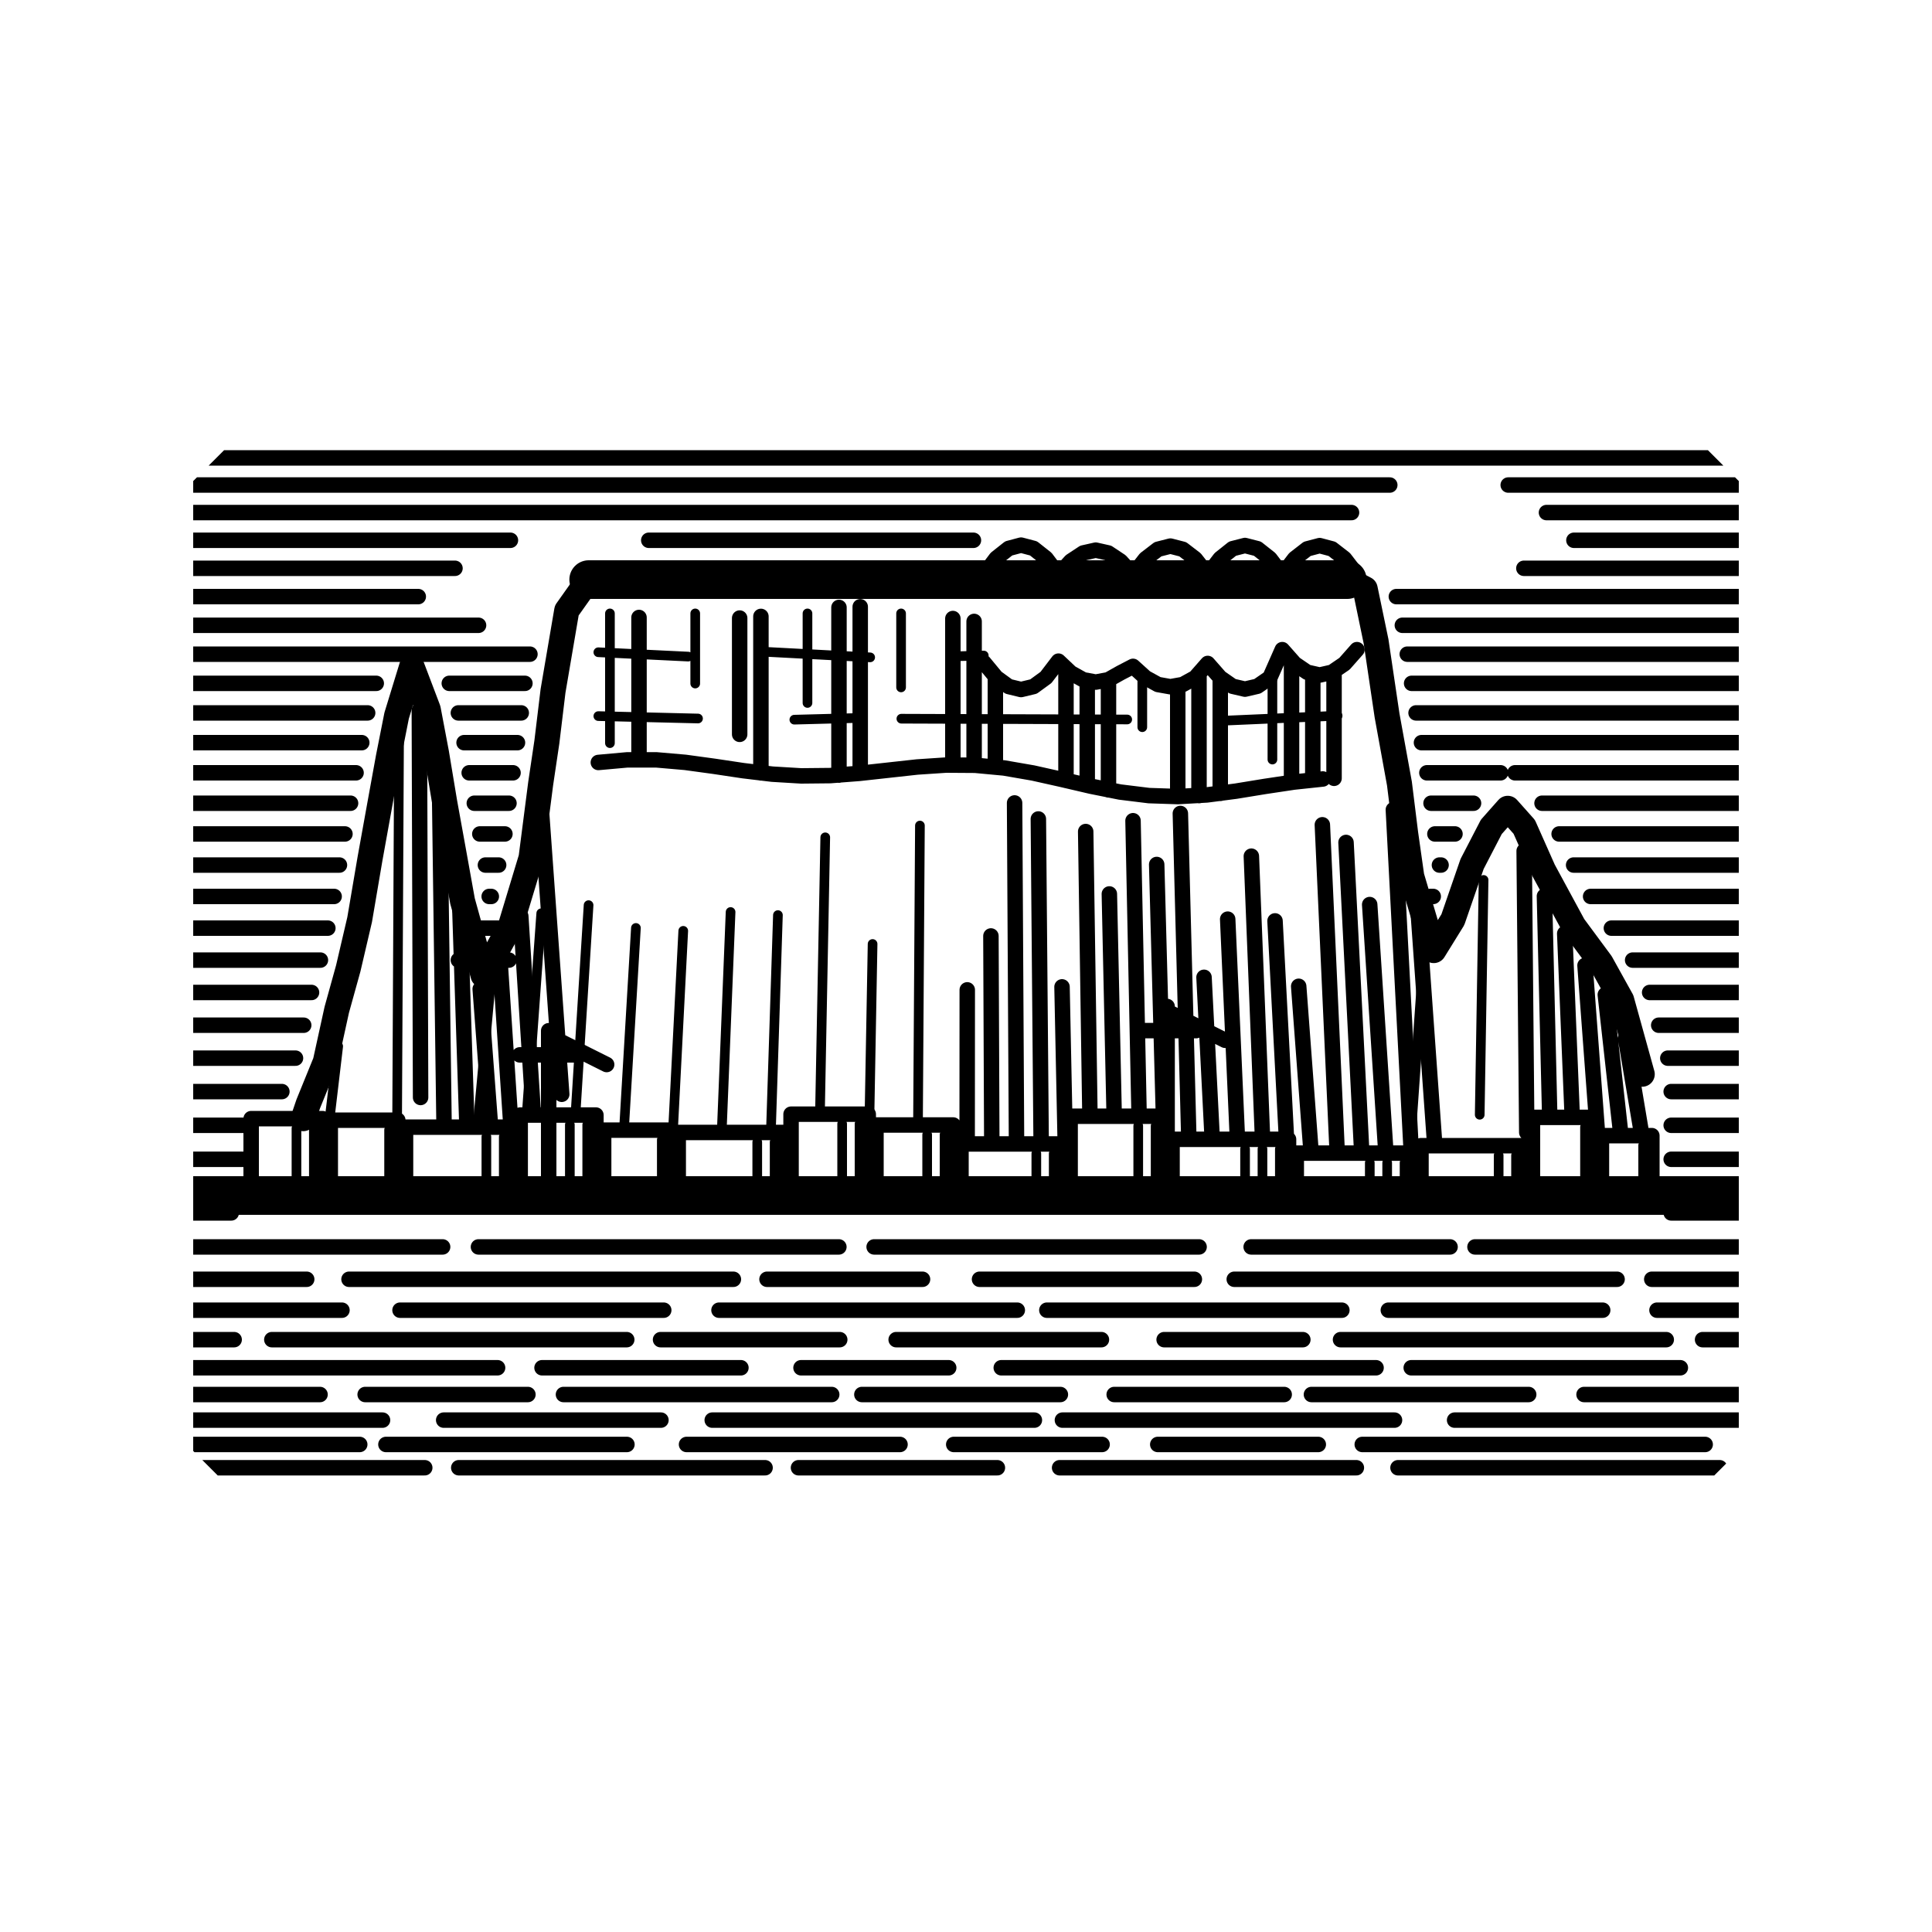
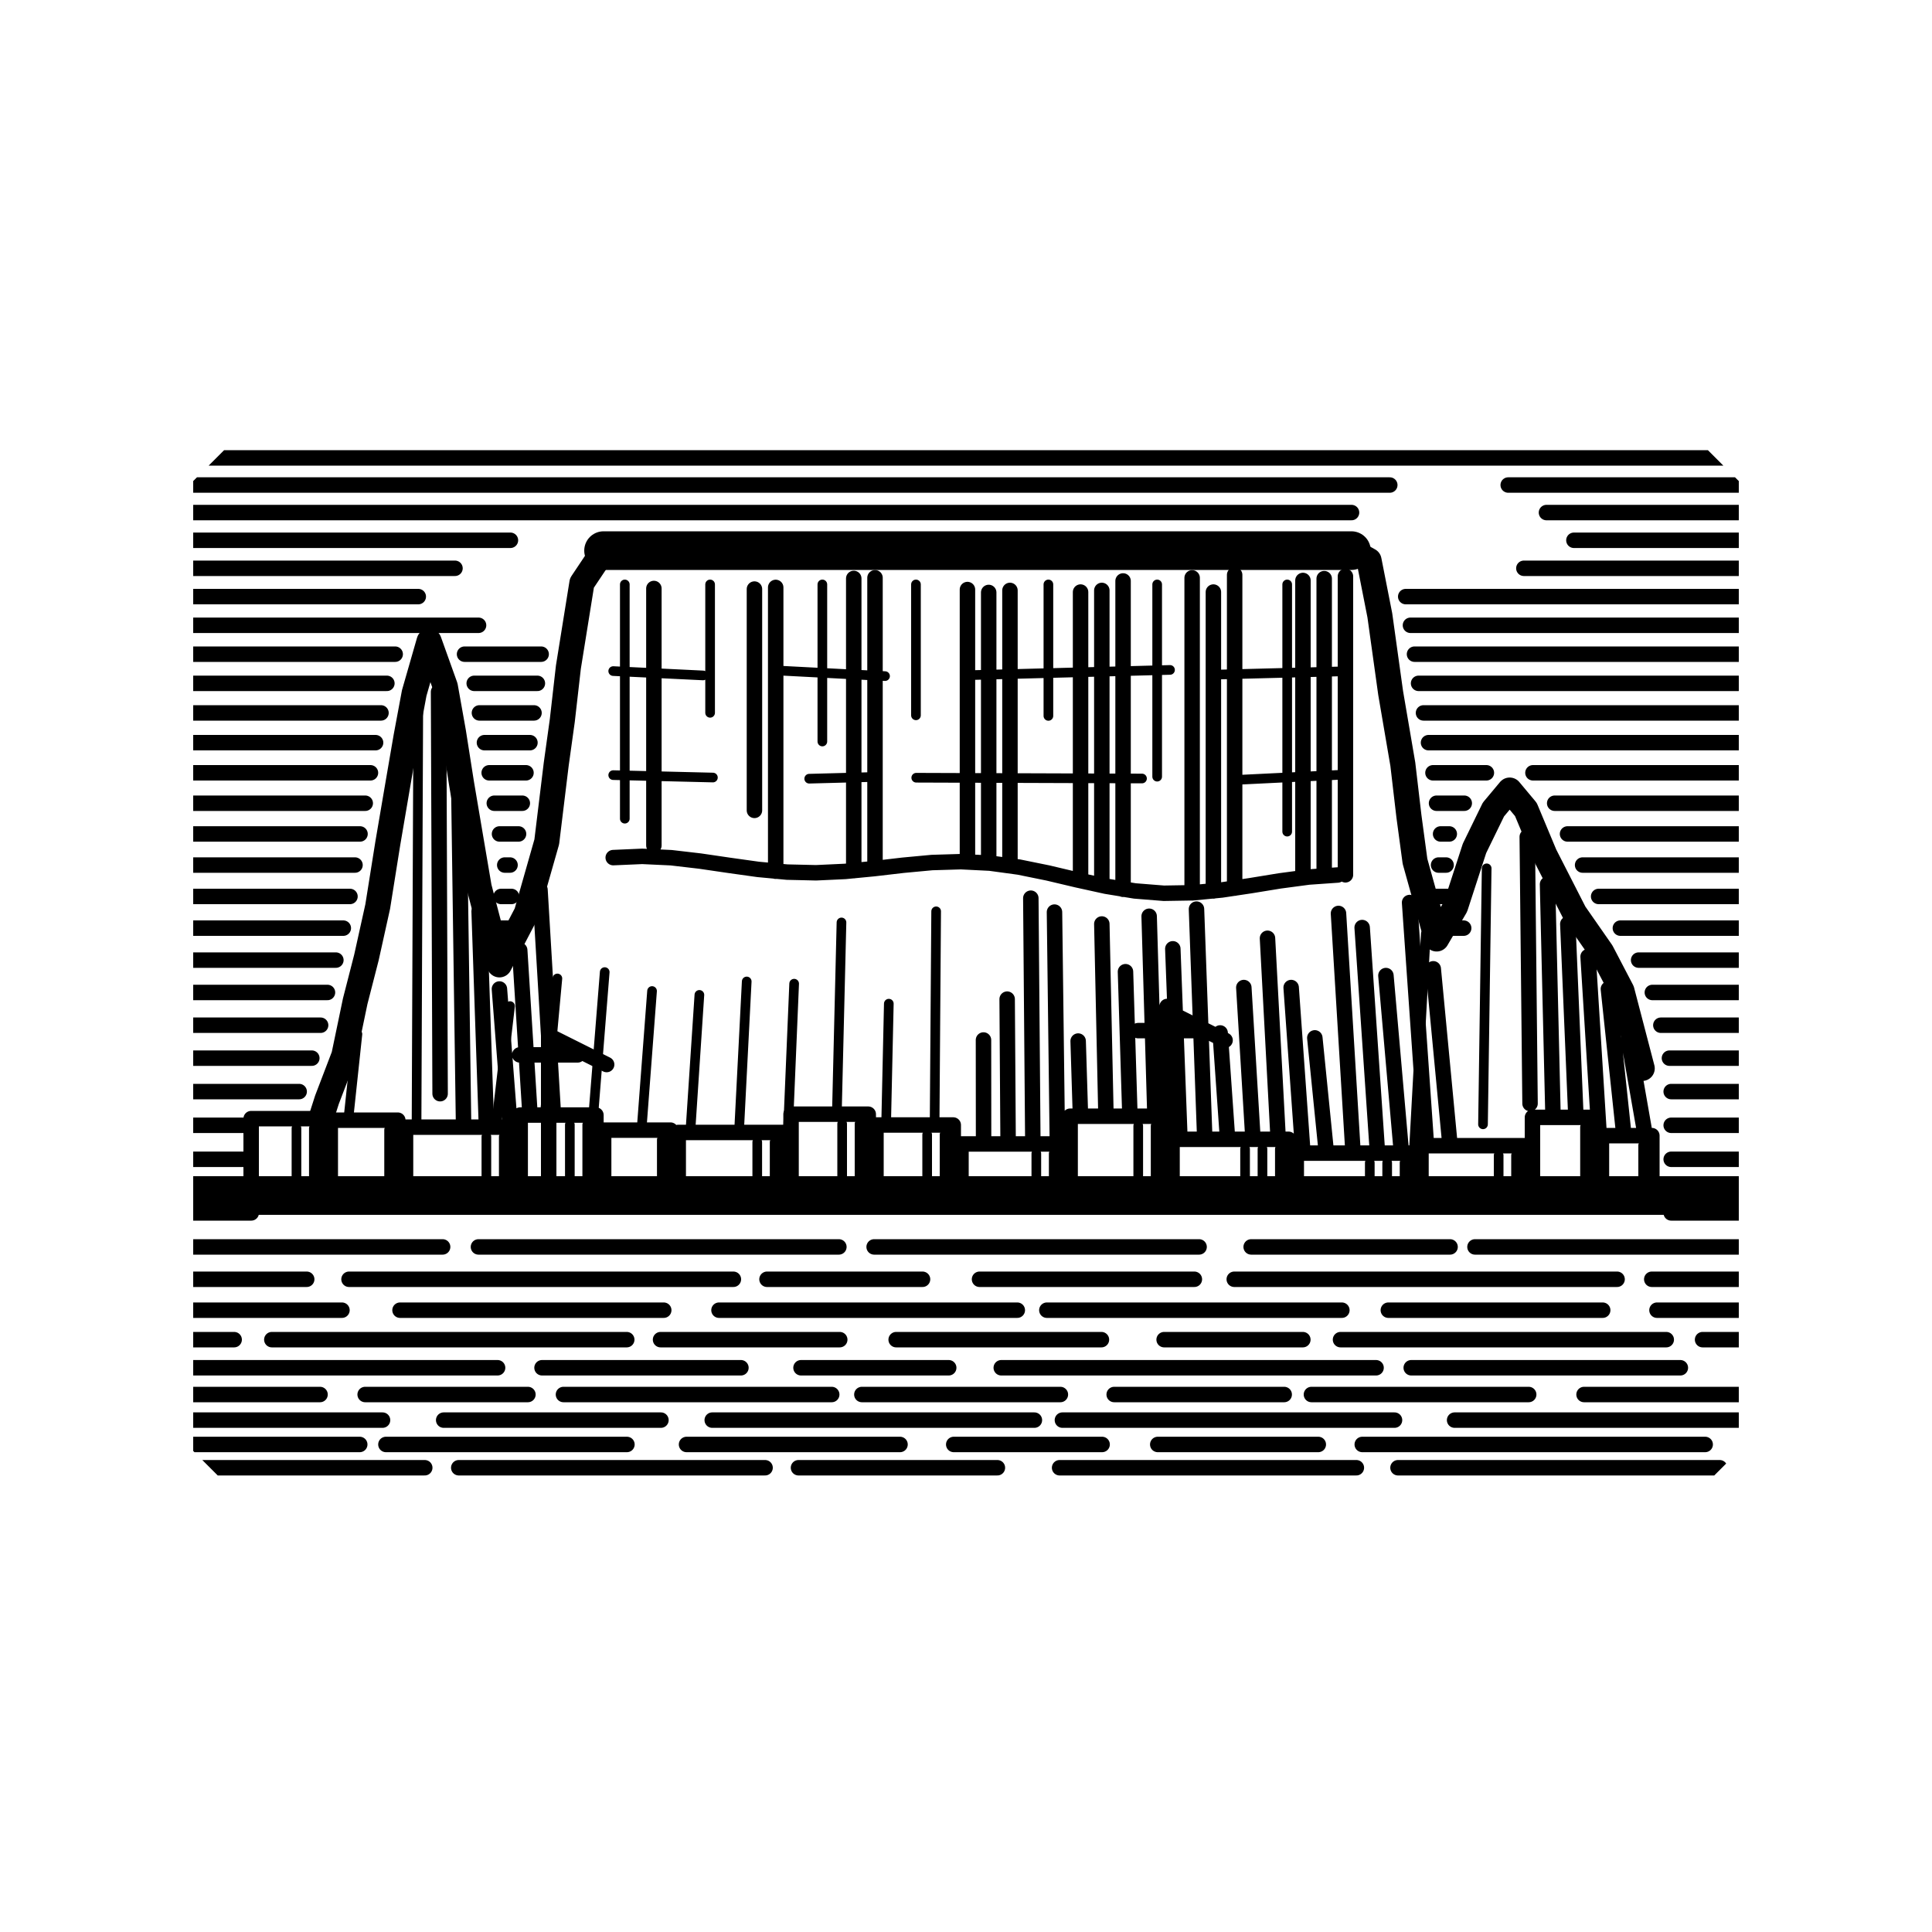
<svg xmlns="http://www.w3.org/2000/svg" viewBox="0 0 200 200">
  <defs>
    <clipPath id="w">
      <path d="M23.8 46L176.2 46L180 49.8L180 150.2L176.2 154L23.8 154L20 150.2L20 49.8Z" />
    </clipPath>
  </defs>
  <g clip-path="url(#w)" fill="none" stroke="#000" stroke-linecap="round" stroke-linejoin="round">
-     <path d="M63.14 63.5L63.14 76.93M71.97 63.5L71.97 70.76M83.59 63.5L83.59 72.77M93.28 63.5L93.28 71.16M107 71.06L107 71.09M118.25 69.85L118.25 75.28M131.72 69.57L131.72 78.63M61.94 67.52L71.24 67.97M78.55 67.44L90.08 68.05M98.47 67.95L101.84 67.86M132.55 67.7L133.13 67.68M61.94 74.13L72.26 74.38M82.23 74.5L88.64 74.33M93.31 74.4L116.69 74.48M126.55 74.61L138.47 74.09M51.13 98.19L49.43 116.68M56.03 94.54L54.52 115.43M60.93 93.7L59.57 115.43M65.83 96.06L64.59 116.99M70.73 96.36L69.41 122.05M75.63 94.41L74.71 117.23M80.53 94.73L79.8 117.23M85.43 86.68L84.88 115.34M90.33 97.72L89.88 122.54M95.23 85.46L95.03 116.46M35.01 108.31L33.79 118.61M41.31 76.23L41.11 115.96M147.28 100.21L145.93 119.37M153.58 91.09L153.18 115.4M32.49 116.8L32.49 124M30.69 116.8L30.69 124M40.28 116.96L40.28 124M52.15 117.68L52.15 124M50.35 117.68L50.35 124M60.79 116.43L60.79 124M58.99 116.43L58.99 124M68.51 117.99L68.51 124M80.19 118.23L80.19 124M78.39 118.23L78.39 124M88.98 116.34L88.98 124M87.18 116.34L87.18 124M97.78 117.46L97.78 124M95.98 117.46L95.98 124M109.08 119.42L109.08 124M107.28 119.42L107.28 124M119.63 116.55L119.63 124M117.83 116.55L117.83 124M132.49 118.94L132.49 124M130.69 118.94L130.69 124M128.89 118.94L128.89 124M145.4 120.37L145.4 124M143.6 120.37L143.6 124M141.8 120.37L141.8 124M156.94 119.6L156.94 124M155.14 119.6L155.14 124M164.08 116.67L164.08 124M170.1 118.56L170.1 124" stroke-width="1" />
-     <path d="M20 47.4L180 47.4M20 50.21L143.87 50.21M156.13 50.21L180 50.21M20 53.06L139.91 53.06M160.09 53.06L180 53.06M20 55.93L52.84 55.93M67.16 55.93L100.77 55.93M162.93 55.93L180 55.93M20 58.83L47.1 58.83M157.75 58.83L180 58.83M20 61.76L43.3 61.76M144.55 61.76L180 61.76M20 64.73L49.54 64.73M145.17 64.73L180 64.73M20 67.72L54.86 67.72M145.68 67.72L180 67.72M20 70.74L38.95 70.74M46.51 70.74L54.34 70.74M146.13 70.74L180 70.74M20 73.8L38.06 73.8M47.45 73.8L53.96 73.8M146.59 73.8L180 73.8M20 76.88L37.45 76.88M48.04 76.88L53.57 76.88M147.15 76.88L180 76.88M20 80L36.86 80M48.57 80L53.11 80M147.71 80L155.34 80M156.83 80L180 80M20 83.15L36.29 83.15M49.1 83.15L52.69 83.15M148.14 83.15L152.54 83.15M159.63 83.15L180 83.15M20 86.33L35.71 86.33M49.67 86.33L52.27 86.33M148.54 86.33L150.62 86.33M161.4 86.33L180 86.33M20 89.55L35.14 89.55M50.25 89.55L51.62 89.55M149.01 89.55L149.18 89.55M162.9 89.55L180 89.55M20 92.8L34.59 92.8M50.64 92.8L50.86 92.8M148.06 92.8L148.37 92.8M164.66 92.8L180 92.8M20 96.08L33.94 96.08M49.29 96.08L51.77 96.08M166.81 96.08L180 96.08M20 99.39L33.17 99.39M47.45 99.39L52.69 99.39M169.01 99.39L180 99.39M20 102.74L32.25 102.74M170.77 102.74L180 102.74M20 106.13L31.44 106.13M171.71 106.13L180 106.13M20 109.54L30.59 109.54M172.65 109.54L180 109.54M20 113L29.18 113M173 113L180 113M20 116.49L25.2 116.49M173 116.49L180 116.49M20 120.01L25.2 120.01M173 120.01L180 120.01M20 123.57L24.88 123.57M173 123.57L180 123.57M20 125.56L23.94 125.56M173 125.56L180 125.56M20 129.08L45.82 129.08M49.53 129.08L86.84 129.08M90.49 129.08L124.13 129.08M129.52 129.08L150.11 129.08M152.69 129.08L180 129.08M20 132.43L31.75 132.43M36.13 132.43L75.92 132.43M79.4 132.43L95.5 132.43M101.4 132.43L123.64 132.43M127.77 132.43L167.4 132.43M170.99 132.43L180 132.43M20 135.63L35.4 135.63M41.41 135.63L68.71 135.63M74.43 135.63L105.31 135.63M108.37 135.63L138.91 135.63M143.72 135.63L165.91 135.63M171.53 135.63L180 135.63M20 138.68L24.24 138.68M28.14 138.68L64.88 138.68M68.38 138.68L86.93 138.68M92.77 138.68L114.02 138.68M120.51 138.68L134.87 138.68M138.77 138.68L172.49 138.68M176.25 138.68L180 138.68M20 141.59L51.51 141.59M56.11 141.59L76.7 141.59M82.92 141.59L98.21 141.59M103.65 141.59L142.45 141.59M146.09 141.59L173.95 141.59M20 144.36L33.13 144.36M37.8 144.36L54.65 144.36M58.33 144.36L86.1 144.36M89.22 144.36L109.77 144.36M115.34 144.36L132.94 144.36M135.76 144.36L158.25 144.36M163.98 144.36L180 144.36M20 147.01L39.6 147.01M45.93 147.01L68.42 147.01M73.73 147.01L107.08 147.01M109.98 147.01L144.36 147.01M150.58 147.01L180 147.01M20 149.53L37.24 149.53M39.95 149.53L64.9 149.53M71.07 149.53L93.17 149.53M98.73 149.53L114.09 149.53M119.85 149.53L136.47 149.53M141.02 149.53L176.52 149.53M20 151.94L43.97 151.94M47.49 151.94L79.2 151.94M82.66 151.94L103.25 151.94M109.69 151.94L140.41 151.94M144.72 151.94L178.02 151.94M66.15 63.92L66.15 77.92M76.57 63.98L76.57 76.02M78.77 63.81L78.77 80.01M86.85 62.88L86.85 80.24M89.05 62.81L89.05 80.05M98.64 64.03L98.64 79.18M100.84 64.33L100.84 79.21M103.04 70.02L103.04 79.39M110.35 69.17L110.35 80.79M112.55 70.44L112.55 81.3M114.75 70.35L114.75 81.77M121.92 70.95L121.92 82.46M124.12 69.71L124.12 82.36M126.32 70.16L126.32 82.13M133.7 68.34L133.7 80.9M135.9 69.72L135.9 80.73M138.1 69.45L138.1 80.57M100.13 102.47L100.12 118.42M102.58 96.89L102.67 118.42M105.03 83.12L105.23 118.42M107.49 84.78L107.78 118.42M109.94 102.16L110.39 124M112.39 86.08L112.83 115.55M114.84 92.54L115.34 115.55M117.29 84.96L117.92 115.55M119.74 89.49L120.44 115.55M120.53 118.89L120.66 124M122.19 84.21L123.07 117.94M124.64 101.17L125.49 117.94M127.09 95.15L128.1 117.94M129.54 88.63L130.7 117.94M131.99 95.33L133.18 117.94M133.39 121.76L133.5 124M134.44 102.1L135.73 119.37M136.89 85.38L138.43 119.37M139.34 87.21L140.97 119.37M141.79 93.64L143.47 119.37M144.24 83.82L146.1 119.37M146.3 123.19L146.34 124M146.69 92.74L148.53 118.6M43.41 73.52L43.54 113.61M45.51 82.39L45.97 116.66M47.61 94.29L48.34 116.68M49.71 102.38L50.79 116.68M51.81 100.21L52.9 116.68M53.05 119.02L53.28 122.49M53.91 94.84L55.22 115.43M56.01 83.38L58.15 113.28M157.78 88.09L158.05 117.23M159.88 92.77L160.43 115.67M161.98 96.64L162.76 115.67M164.08 99.94L165.36 117.14M166.18 102.97L167.8 117.54M168.28 107.5L169.97 117.56M101.84 59.5L103.13 57.79L104.42 56.77L105.7 56.43L106.99 56.77L108.28 57.79L109.57 59.5L110.85 58.09L112.14 57.24L113.43 56.95L114.72 57.24L116 58.09L117.29 59.5L118.58 57.85L119.87 56.86L121.16 56.53L122.44 56.86L123.73 57.85L125.02 59.5L126.31 57.82L127.59 56.8L128.88 56.47L130.17 56.8L131.46 57.82L132.74 59.5L134.03 57.82L135.32 56.82L136.61 56.48L137.89 56.82L139.18 57.82L140.47 59.5M140.47 67.25L139.18 68.71L137.89 69.59L136.61 69.88L135.32 69.59L134.03 68.71L132.74 67.25L131.46 70.15L130.17 71.04L128.88 71.34L127.59 71.04L126.31 70.15L125.02 68.68L123.73 70.15L122.44 70.86L121.16 71.09L119.87 70.86L118.58 70.15L117.29 68.98L116 69.65L114.72 70.37L113.43 70.61L112.14 70.37L110.85 69.65L109.57 68.44L108.28 70.13L106.99 71.07L105.7 71.38L104.42 71.07L103.13 70.13L101.84 68.57M61.94 78.93L64.94 78.66L67.94 78.66L70.94 78.92L73.94 79.33L76.94 79.78L79.94 80.14L82.94 80.32L85.94 80.29L88.94 80.06L91.94 79.73L94.94 79.4L97.94 79.2L100.94 79.22L103.94 79.5L106.94 80.02L109.94 80.69L112.94 81.39L115.94 81.99L118.94 82.36L121.94 82.46L124.94 82.29L127.94 81.9L130.94 81.41L133.94 80.96L136.94 80.64M26 124L26 115.8L33.39 115.8L33.39 124M34.19 124L34.19 115.96L41.18 115.96L41.18 124M41.98 124L41.98 116.68L53.05 116.68L53.05 124M53.85 124L53.85 115.43L61.69 115.43L61.69 124M62.49 124L62.49 116.99L69.41 116.99L69.41 124M70.21 124L70.21 117.23L81.09 117.23L81.09 124M81.89 124L81.89 115.34L89.88 115.34L89.88 124M90.68 124L90.68 116.46L98.68 116.46L98.68 124M99.48 124L99.48 118.42L109.98 118.42L109.98 124M110.78 124L110.78 115.55L120.53 115.55L120.53 124M121.33 124L121.33 117.94L133.39 117.94L133.39 124M134.19 124L134.19 119.37L146.3 119.37L146.3 124M147.1 124L147.1 118.6L157.84 118.6L157.84 124M158.64 124L158.64 115.67L164.98 115.67L164.98 124M165.78 124L165.78 117.56L171 117.56L171 124M56.8 106.7L56.8 122M53.8 109.2L59.8 109.2M56.8 107.2L62.8 110.2M120.82 104.19L120.82 122M117.82 106.69L123.82 106.69M120.82 104.69L126.82 107.69M26 124L170 124" stroke-width="1.6" />
-     <path d="M31.39 115.8L31.91 114.27L33.68 109.92L34.86 104.54L36.05 100.25L37.23 95.2L38.3 88.91L39.36 83.04L40.21 78.37L41.06 74.08L42.63 68.96L44.33 73.44L45.18 77.93L46.03 83.04L46.96 88.17L47.88 93.28L50.01 100.96L52.85 95.84L54.98 88.8L55.97 81.12L56.61 76.82L57.25 71.52L58.67 63.2L60.94 60L139.47 60L141.32 60.96L142.45 66.4L143.59 74.08L144.87 81.12L145.51 86.28L146.14 90.72L148.42 98.4L150.4 95.2L152.39 89.44L154.38 85.6L156.08 83.68L157.79 85.6L159.78 90.08L162.9 95.84L165.74 99.68L167.87 103.52L170 111.2" stroke-width="2.6" />
-     <path d="M60.94 60L139.47 60M20 123.76L180 123.76" stroke-width="4" />
+     <path d="M64.68 60.5L64.68 84.75M73.51 60.5L73.51 73.79M85.13 60.5L85.13 76.76M94.82 60.5L94.82 74.05M108.53 60.5L108.53 74.11M119.79 60.5L119.79 80.4M133.25 60.5L133.25 86.09M63.48 69.47L72.78 69.92M80.09 69.39L91.62 69.99M100.01 69.9L121.12 69.35M126.11 69.83L138.9 69.5M63.48 80.24L73.8 80.49M83.77 80.61L90.18 80.44M94.85 80.51L118.22 80.59M128.09 80.73L138.9 80.2M52.8 104.15L51.33 116.68M57.7 101.29L56.4 115.43M62.6 100.63L61.42 115.43M67.5 102.59L66.41 116.99M72.4 102.99L71.46 117.23M77.3 101.6L76.5 117.23M82.21 101.83L81.28 124M87.11 95.49L86.63 115.34M92.01 103.9L91.73 116.46M96.91 94.34L96.75 116.46M37 107.05L36.05 115.96M43.3 73.23L43.12 116.68M147.6 96.66L146.3 120.33M153.9 89.89L153.52 116.39M32.49 116.8L32.49 124M30.69 116.8L30.69 124M40.28 116.96L40.28 124M52.15 117.68L52.15 124M50.35 117.68L50.35 124M60.79 116.43L60.79 124M58.99 116.43L58.99 124M68.51 117.99L68.51 124M80.19 118.23L80.19 124M78.39 118.23L78.39 124M88.98 116.34L88.98 124M87.18 116.34L87.18 124M97.78 117.46L97.78 124M95.98 117.46L95.98 124M109.08 119.42L109.08 124M107.28 119.42L107.28 124M119.63 116.55L119.63 124M117.83 116.55L117.83 124M132.49 118.94L132.49 124M130.69 118.94L130.69 124M128.89 118.94L128.89 124M145.4 120.37L145.4 124M143.6 120.37L143.6 124M141.8 120.37L141.8 124M156.94 119.6L156.94 124M155.14 119.6L155.14 124M164.08 116.67L164.08 124M170.1 118.56L170.1 124" stroke-width="1" />
+     <path d="M20 47.4L180 47.4M20 50.21L143.87 50.21M156.13 50.21L180 50.21M20 53.06L139.91 53.06M160.09 53.06L180 53.06M20 55.93L52.84 55.93M162.93 55.93L180 55.93M20 58.83L47.1 58.83M157.75 58.83L180 58.83M20 61.76L43.3 61.76M145.52 61.76L180 61.76M20 64.73L49.54 64.73M146.01 64.73L180 64.73M20 67.72L40.91 67.72M48.09 67.72L56.02 67.72M146.43 67.72L180 67.72M20 70.74L40.05 70.74M49.09 70.74L55.63 70.74M146.85 70.74L180 70.74M20 73.8L39.44 73.8M49.63 73.8L55.28 73.8M147.36 73.8L180 73.8M20 76.88L38.88 76.88M50.15 76.88L54.86 76.88M147.88 76.88L180 76.88M20 80L38.35 80M50.64 80L54.45 80M148.34 80L153.87 80M158.69 80L180 80M20 83.15L37.81 83.15M51.17 83.15L54.07 83.15M148.71 83.15L151.58 83.15M160.94 83.15L180 83.15M20 86.33L37.27 86.33M51.71 86.33L53.68 86.33M149.13 86.33L150.03 86.33M162.27 86.33L180 86.33M20 89.55L36.75 89.55M52.25 89.55L52.8 89.55M148.92 89.55L149.7 89.55M163.83 89.55L180 89.55M20 92.8L36.23 92.8M51.87 92.8L52.95 92.8M147.82 92.8L150.61 92.8M165.49 92.8L180 92.8M20 96.08L35.54 96.08M50.3 96.08L53.81 96.08M149.16 96.08L151.52 96.08M167.74 96.08L180 96.08M20 99.39L34.77 99.39M169.63 99.39L180 99.39M20 102.74L33.9 102.74M171.05 102.74L180 102.74M20 106.13L33.19 106.13M171.93 106.13L180 106.13M20 109.54L32.28 109.54M172.82 109.54L180 109.54M20 113L30.97 113M173 113L180 113M20 116.49L25.2 116.49M173 116.49L180 116.49M20 120.01L25.2 120.01M173 120.01L180 120.01M20 123.57L25.2 123.57M173 123.57L180 123.57M20 125.56L26.01 125.56M173 125.56L180 125.56M20 129.08L45.82 129.08M49.53 129.08L86.84 129.08M90.49 129.08L124.13 129.08M129.52 129.08L150.11 129.08M152.69 129.08L180 129.08M20 132.43L31.75 132.43M36.13 132.43L75.92 132.43M79.4 132.43L95.5 132.43M101.4 132.43L123.64 132.43M127.77 132.43L167.4 132.43M170.99 132.43L180 132.43M20 135.63L35.4 135.63M41.41 135.63L68.71 135.63M74.43 135.63L105.31 135.63M108.37 135.63L138.91 135.63M143.72 135.63L165.91 135.63M171.53 135.63L180 135.63M20 138.68L24.24 138.68M28.14 138.68L64.88 138.68M68.38 138.68L86.93 138.68M92.77 138.68L114.02 138.68M120.51 138.68L134.87 138.68M138.77 138.68L172.49 138.68M176.25 138.68L180 138.68M20 141.59L51.51 141.59M56.11 141.59L76.7 141.59M82.92 141.59L98.21 141.59M103.65 141.59L142.45 141.59M146.09 141.59L173.95 141.59M20 144.36L33.13 144.36M37.8 144.36L54.65 144.36M58.33 144.36L86.1 144.36M89.22 144.36L109.77 144.36M115.34 144.36L132.94 144.36M135.76 144.36L158.25 144.36M163.98 144.36L180 144.36M20 147.01L39.6 147.01M45.93 147.01L68.42 147.01M73.73 147.01L107.08 147.01M109.98 147.01L144.36 147.01M150.58 147.01L180 147.01M20 149.53L37.24 149.53M39.95 149.53L64.9 149.53M71.07 149.53L93.17 149.53M98.73 149.53L114.09 149.53M119.85 149.53L136.47 149.53M141.02 149.53L176.52 149.53M20 151.94L43.97 151.94M47.49 151.94L79.2 151.94M82.66 151.94L103.25 151.94M109.69 151.94L140.41 151.94M144.72 151.94L178.02 151.94M67.69 60.92L67.69 87.52M78.1 60.98L78.1 83.89M80.3 60.81L80.3 90.19M88.38 59.88L88.38 90.13M90.58 59.81L90.58 89.9M100.15 61.03L100.15 89.21M102.35 61.33L102.35 89.34M104.55 61.12L104.55 89.61M111.86 61.29L111.86 91.16M114.06 61.12L114.06 91.65M116.26 60.14L116.26 92.06M123.41 59.82L123.41 92.43M125.61 61.29L125.61 92.23M127.81 59.51L127.81 91.94M134.88 60.09L134.88 90.71M137.08 59.9L137.08 90.65M139.28 59.67L139.28 90.56M101.81 107.66L101.82 118.42M104.26 103.43L104.36 118.42M106.71 92.98L106.92 118.42M109.16 94.42L109.46 118.42M111.61 107.77L111.85 115.55M114.06 95.65L114.49 115.55M116.51 100.59L116.97 115.55M118.96 94.85L119.56 115.55M121.41 98.22L122.15 117.94M123.86 94.11L124.72 117.94M126.31 106.93L127.08 117.94M128.76 102.23L129.71 117.94M131.21 97.13L132.32 117.94M133.66 102.23L134.88 119.37M136.11 107.44L137.31 119.37M138.56 94.56L140.07 119.37M141.01 96.02L142.6 119.37M143.47 100.99L145.08 119.37M145.92 93.43L147.67 118.6M148.37 100.29L150.11 118.6M45.4 71.62L45.56 113.22M47.5 81.84L47.99 116.57M49.6 94.34L50.36 116.68M51.7 102.38L52.81 116.68M53.8 98.36L54.87 115.43M55.9 92.11L57.29 115.43M158.1 86.63L158.39 114.24M160.2 91.54L160.77 115.67M162.3 95.65L163.14 115.67M164.4 99.03L165.7 119.94M166.5 102.38L168.11 117.56M168.6 107.74L170.32 117.56M63.48 88.78L66.48 88.65L69.48 88.79L72.48 89.14L75.48 89.58L78.48 90L81.48 90.28L84.48 90.35L87.48 90.21L90.48 89.92L93.48 89.57L96.48 89.29L99.48 89.2L102.48 89.35L105.48 89.76L108.48 90.37L111.48 91.08L114.48 91.74L117.48 92.23L120.48 92.47L123.48 92.42L126.48 92.13L129.48 91.68L132.48 91.19L135.48 90.79L138.48 90.58M26 124L26 115.8L33.39 115.8L33.39 124M34.19 124L34.19 115.96L41.18 115.96L41.18 124M41.98 124L41.98 116.68L53.05 116.68L53.05 124M53.85 124L53.85 115.43L61.69 115.43L61.69 124M62.49 124L62.49 116.99L69.41 116.99L69.41 124M70.21 124L70.21 117.23L81.09 117.23L81.09 124M81.89 124L81.89 115.34L89.88 115.34L89.88 124M90.68 124L90.68 116.46L98.68 116.46L98.68 124M99.48 124L99.48 118.42L109.98 118.42L109.98 124M110.78 124L110.78 115.55L120.53 115.55L120.53 124M121.33 124L121.33 117.94L133.39 117.94L133.39 124M134.19 124L134.19 119.37L146.3 119.37L146.3 124M147.1 124L147.1 118.6L157.84 118.6L157.84 124M158.64 124L158.64 115.67L164.98 115.67L164.98 124M165.78 124L165.78 117.56L171 117.56L171 124M56.8 106.7L56.8 122M53.8 109.2L59.8 109.2M56.8 107.2L62.8 110.2M120.82 104.19L120.82 122M117.82 106.69L123.82 106.69M120.82 104.69L126.82 107.69M26 124L170 124" stroke-width="1.6" />
+     <path d="M33.22 115.8L33.85 113.84L35.6 109.26L36.77 103.65L37.93 99.13L39.1 93.85L40.15 87.27L41.2 81.12L42.04 76.24L42.88 71.74L44.42 66.38L46.1 71.07L46.94 75.78L47.78 81.12L48.69 86.49L49.6 91.84L51.7 99.88L54.5 94.52L56.6 87.15L57.58 79.11L58.21 74.58L58.84 69.06L60.24 60.35L62.48 57L139.9 57L141.72 58.01L142.84 63.7L143.96 71.74L145.22 79.11L145.85 84.49L146.48 89.16L148.72 97.2L150.68 93.85L152.64 87.82L154.6 83.8L156.28 81.79L157.96 83.8L159.92 88.49L163 94.52L165.8 98.54L167.9 102.56L170 110.6" stroke-width="2.6" />
+     <path d="M62.48 57L139.9 57M20 123.76L180 123.76" stroke-width="4" />
  </g>
</svg>
